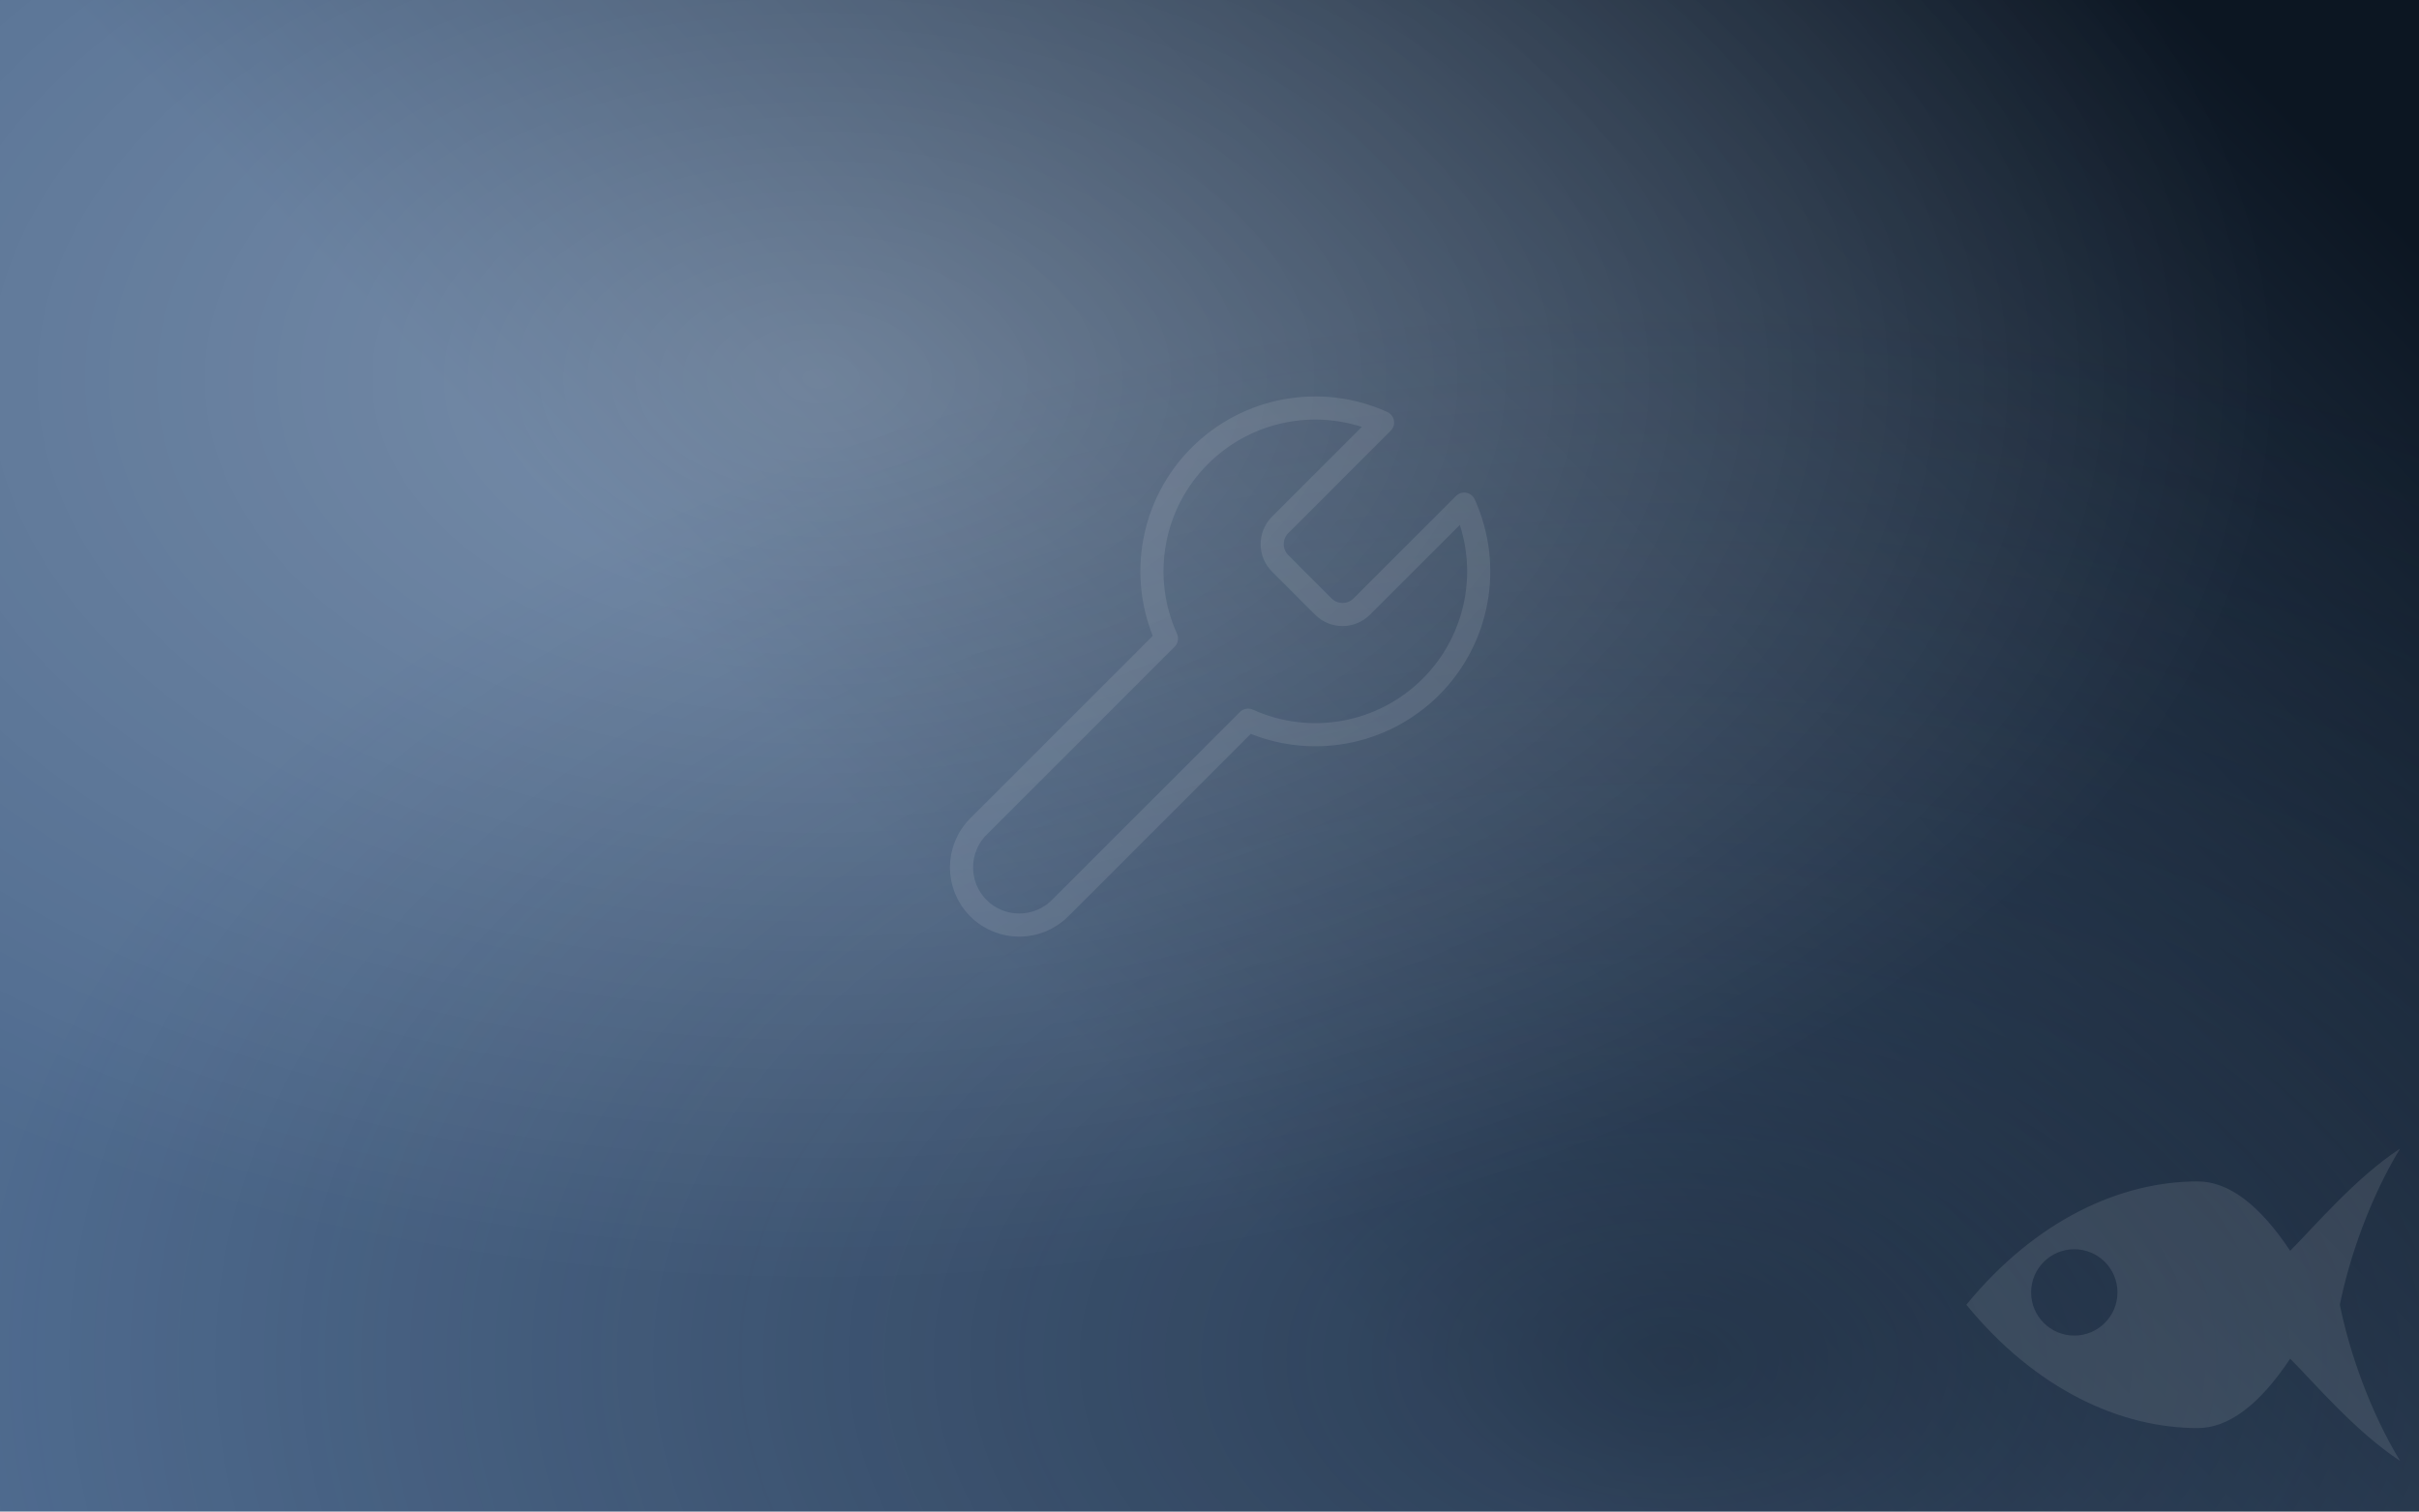
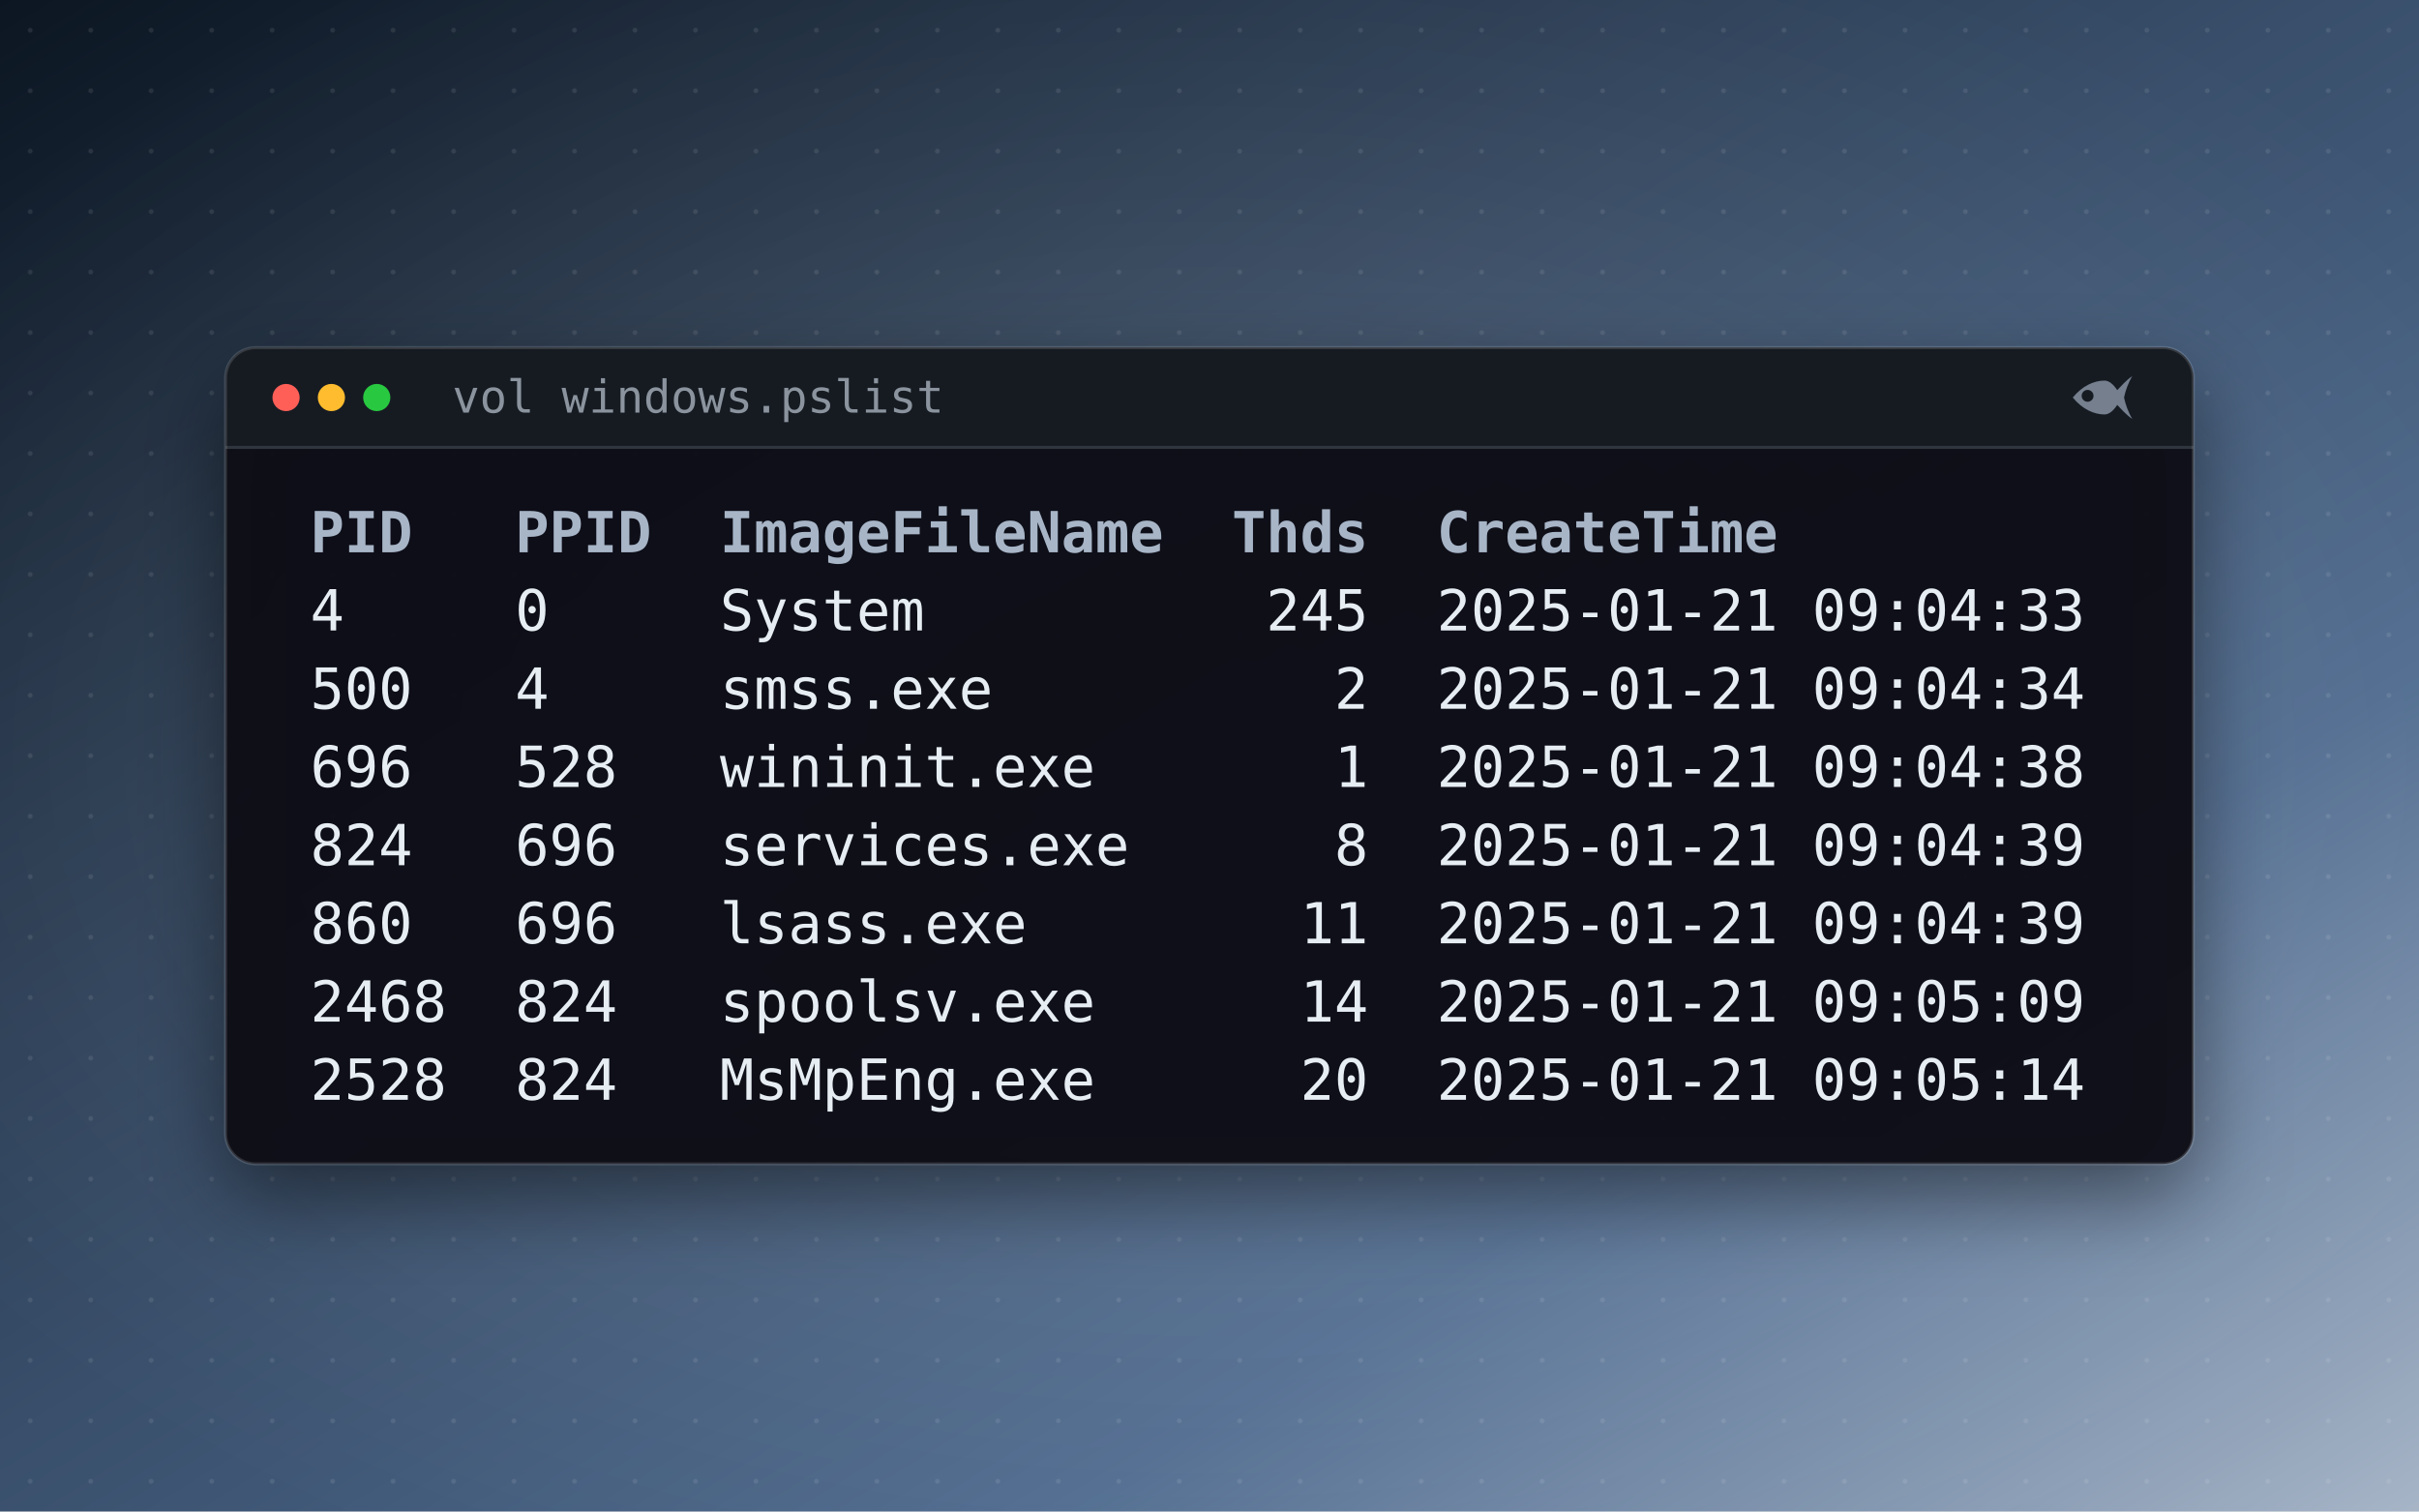
- <svg xmlns="http://www.w3.org/2000/svg" viewBox="0 0 1600 1000" width="1600" height="1000" role="img" aria-label="Red Herrings">
+ <svg xmlns="http://www.w3.org/2000/svg" viewBox="0 0 1600 1000" width="1600" height="1000" role="img" aria-label="vol windows.pslist output">
  <defs>
-     <linearGradient id="g" x1="1.014" y1="0.191" x2="-0.014" y2="0.809">
+     <linearGradient id="g" x1="0" y1="0" x2="1" y2="1">
      <stop offset="0" stop-color="#0c1622" />
-       <stop offset="0.62" stop-color="#4f6b8f" />
-       <stop offset="1" stop-color="#4f6b8f" />
+       <stop offset="0.72" stop-color="#4f6b8f" />
+       <stop offset="1" stop-color="#a7b5c7" />
    </linearGradient>
-     <radialGradient id="glow1" cx="0.34" cy="0.25" r="0.6">
-       <stop offset="0" stop-color="#ffffff" stop-opacity="0.24" />
+     <radialGradient id="glow" cx="0.5" cy="0.5" r="0.62">
+       <stop offset="0" stop-color="#ffffff" stop-opacity="0.16" />
      <stop offset="1" stop-color="#ffffff" stop-opacity="0" />
    </radialGradient>
-     <radialGradient id="glow2" cx="0.69" cy="0.9" r="0.7">
-       <stop offset="0" stop-color="#0c1622" stop-opacity="0.55" />
-       <stop offset="1" stop-color="#0c1622" stop-opacity="0" />
-     </radialGradient>
+     <pattern id="dots" width="40" height="40" patternUnits="userSpaceOnUse">
+       <circle cx="20" cy="20" r="1.6" fill="#ffffff" fill-opacity="0.09" />
+     </pattern>
+     <filter id="sh" x="-10%" y="-20%" width="120%" height="150%">
+       <feDropShadow dx="0" dy="22" stdDeviation="28" flood-color="#000000" flood-opacity="0.5" />
+     </filter>
  </defs>
  <rect width="1600" height="1000" fill="url(#g)" />
-   <rect width="1600" height="1000" fill="url(#glow2)" />
-   <g transform="translate(582,234) scale(18)" fill="none" stroke="#ffffff" stroke-width="0.85" stroke-linecap="round" stroke-linejoin="round" opacity="0.10">
-     <path d="M14.7 6.3 a1 1 0 0 0 0 1.4 l1.6 1.6 a1 1 0 0 0 1.4 0 l3.77-3.77 a6 6 0 0 1-7.94 7.94 l-6.91 6.91 a2.12 2.12 0 0 1-3-3 l6.91-6.91 a6 6 0 0 1 7.94-7.94 l-3.76 3.76 z" />
+   <rect width="1600" height="1000" fill="url(#dots)" />
+   <rect width="1600" height="1000" fill="url(#glow)" />
+   <rect x="149.2" y="230.0" width="1301.5" height="540.0" rx="20" fill="#0d1117" fill-opacity="0.96" filter="url(#sh)" />
+   <path d="M149.2 296.0V250.0a20 20 0 0 1 20 -20H1430.8a20 20 0 0 1 20 20V296.0Z" fill="#161b22" />
+   <line x1="149.2" y1="296.0" x2="1450.8" y2="296.0" stroke="#30363d" stroke-width="2" />
+   <rect x="149.2" y="230.0" width="1301.5" height="540.0" rx="20" fill="none" stroke="#ffffff" stroke-opacity="0.14" stroke-width="2" />
+   <circle cx="189.2" cy="263.0" r="9" fill="#ff5f57" />
+   <circle cx="219.2" cy="263.0" r="9" fill="#febc2e" />
+   <circle cx="249.2" cy="263.0" r="9" fill="#28c840" />
+   <g transform="translate(1366.8,240.6) scale(0.7)" opacity="0.65">
+     <path fill-rule="evenodd" d="M6 32c9-11 20-16 30-16C40 16 44 19 48 25C51 22 56.5 15.5 62.25 11.75C58.38 18.12 55.69 25.81 54.44 32C55.69 38.19 58.38 45.88 62.25 52.25C56.5 48.5 51 42 48 39C44 45 40 48 36 48c-10 0-21-5-30-16z M20 24.8a5.6 5.6 0 1 0 0 11.2 5.6 5.6 0 1 0 0-11.2z" fill="#a7b5c7" />
  </g>
-   <rect width="1600" height="1000" fill="url(#glow1)" />
-   <g transform="translate(1270,700) scale(5.1)" opacity="0.10">
-     <path fill-rule="evenodd" d="M6 32c9-11 20-16 30-16C40 16 44 19 48 25C51 22 56.5 15.5 62.25 11.75C58.38 18.12 55.69 25.81 54.44 32C55.69 38.19 58.38 45.88 62.25 52.25C56.5 48.5 51 42 48 39C44 45 40 48 36 48c-10 0-21-5-30-16z M20 24.8a5.6 5.6 0 1 0 0 11.2 5.6 5.6 0 1 0 0-11.2z" fill="#ffffff" />
+   <g font-family="ui-monospace, SFMono-Regular, Menlo, Consolas, 'DejaVu Sans Mono', monospace">
+     <text x="299.2" y="273.0" font-size="30" fill="#8b949e" xml:space="preserve">vol windows.pslist</text>
+     <g font-size="37.5">
+       <text x="205.2" y="365.4" fill="#a7b5c7" font-weight="700" xml:space="preserve">PID   PPID  ImageFileName  Thds  CreateTime</text>
+       <text x="205.2" y="417.1" fill="#e6edf3" xml:space="preserve">4     0     System          245  2025-01-21 09:04:33</text>
+       <text x="205.2" y="468.9" fill="#e6edf3" xml:space="preserve">500   4     smss.exe          2  2025-01-21 09:04:34</text>
+       <text x="205.2" y="520.6" fill="#e6edf3" xml:space="preserve">696   528   wininit.exe       1  2025-01-21 09:04:38</text>
+       <text x="205.2" y="572.4" fill="#e6edf3" xml:space="preserve">824   696   services.exe      8  2025-01-21 09:04:39</text>
+       <text x="205.2" y="624.1" fill="#e6edf3" xml:space="preserve">860   696   lsass.exe        11  2025-01-21 09:04:39</text>
+       <text x="205.2" y="675.9" fill="#e6edf3" xml:space="preserve">2468  824   spoolsv.exe      14  2025-01-21 09:05:09</text>
+       <text x="205.2" y="727.6" fill="#e6edf3" xml:space="preserve">2528  824   MsMpEng.exe      20  2025-01-21 09:05:14</text>
+     </g>
  </g>
</svg>
